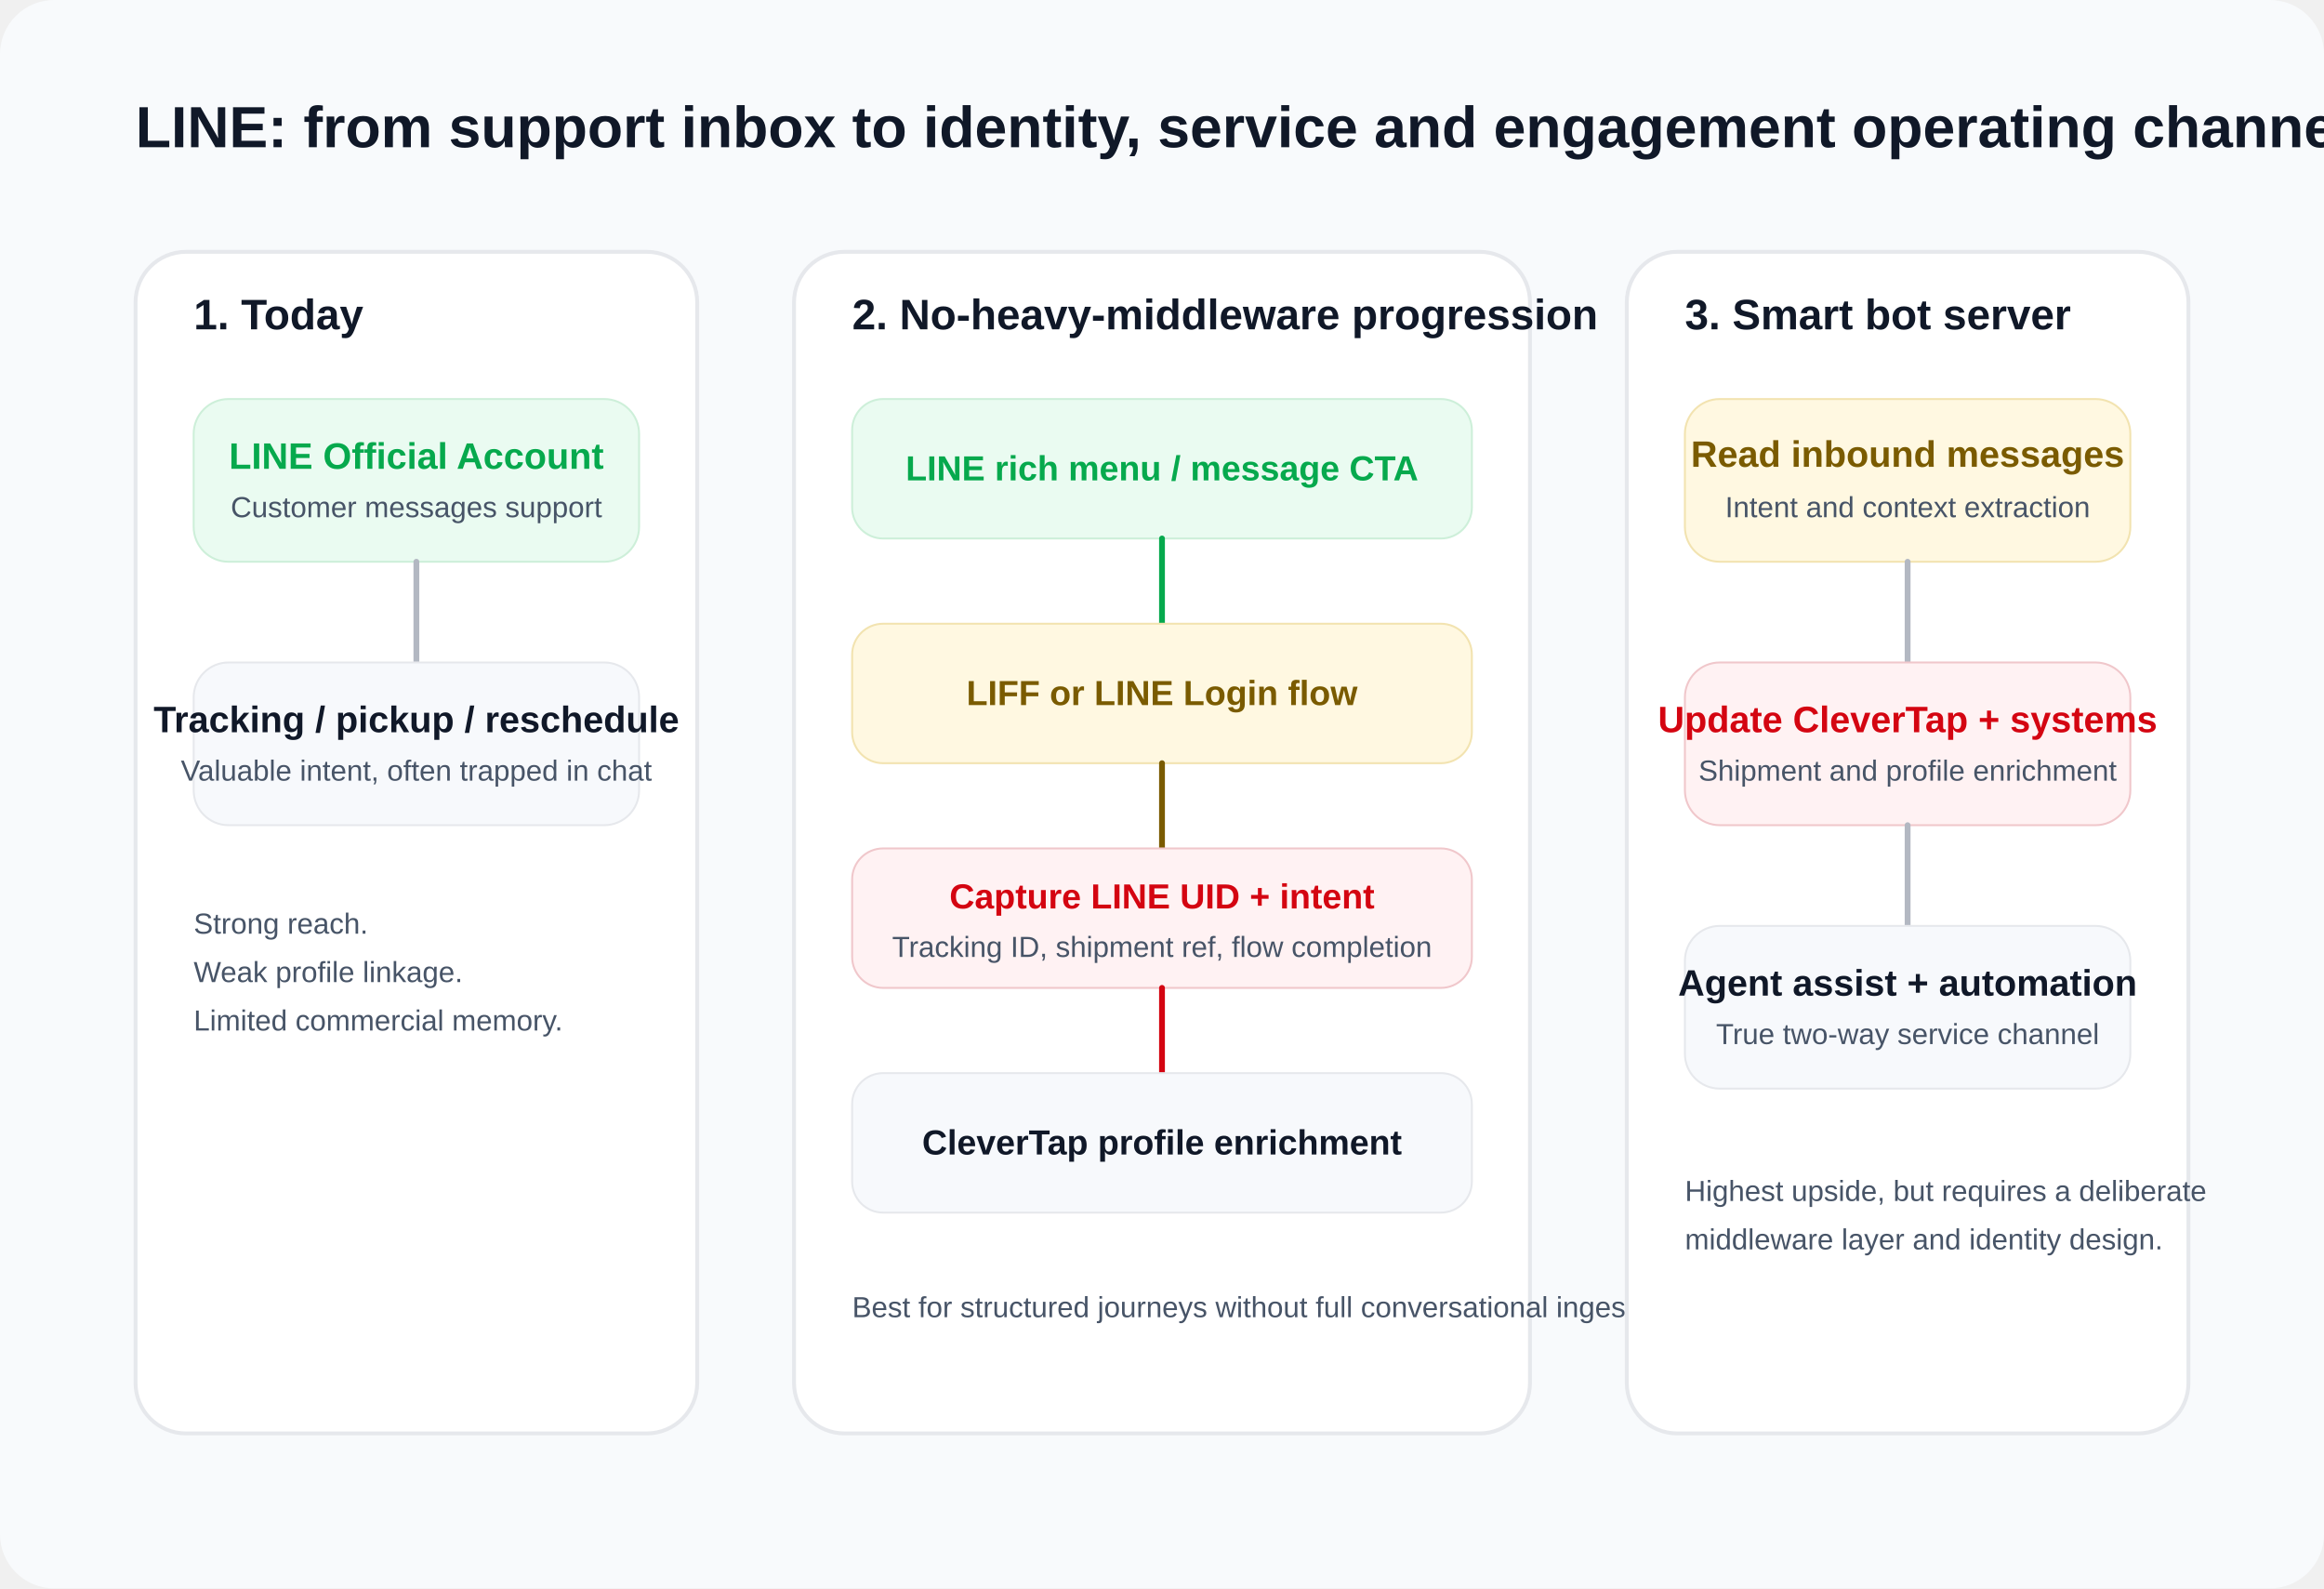
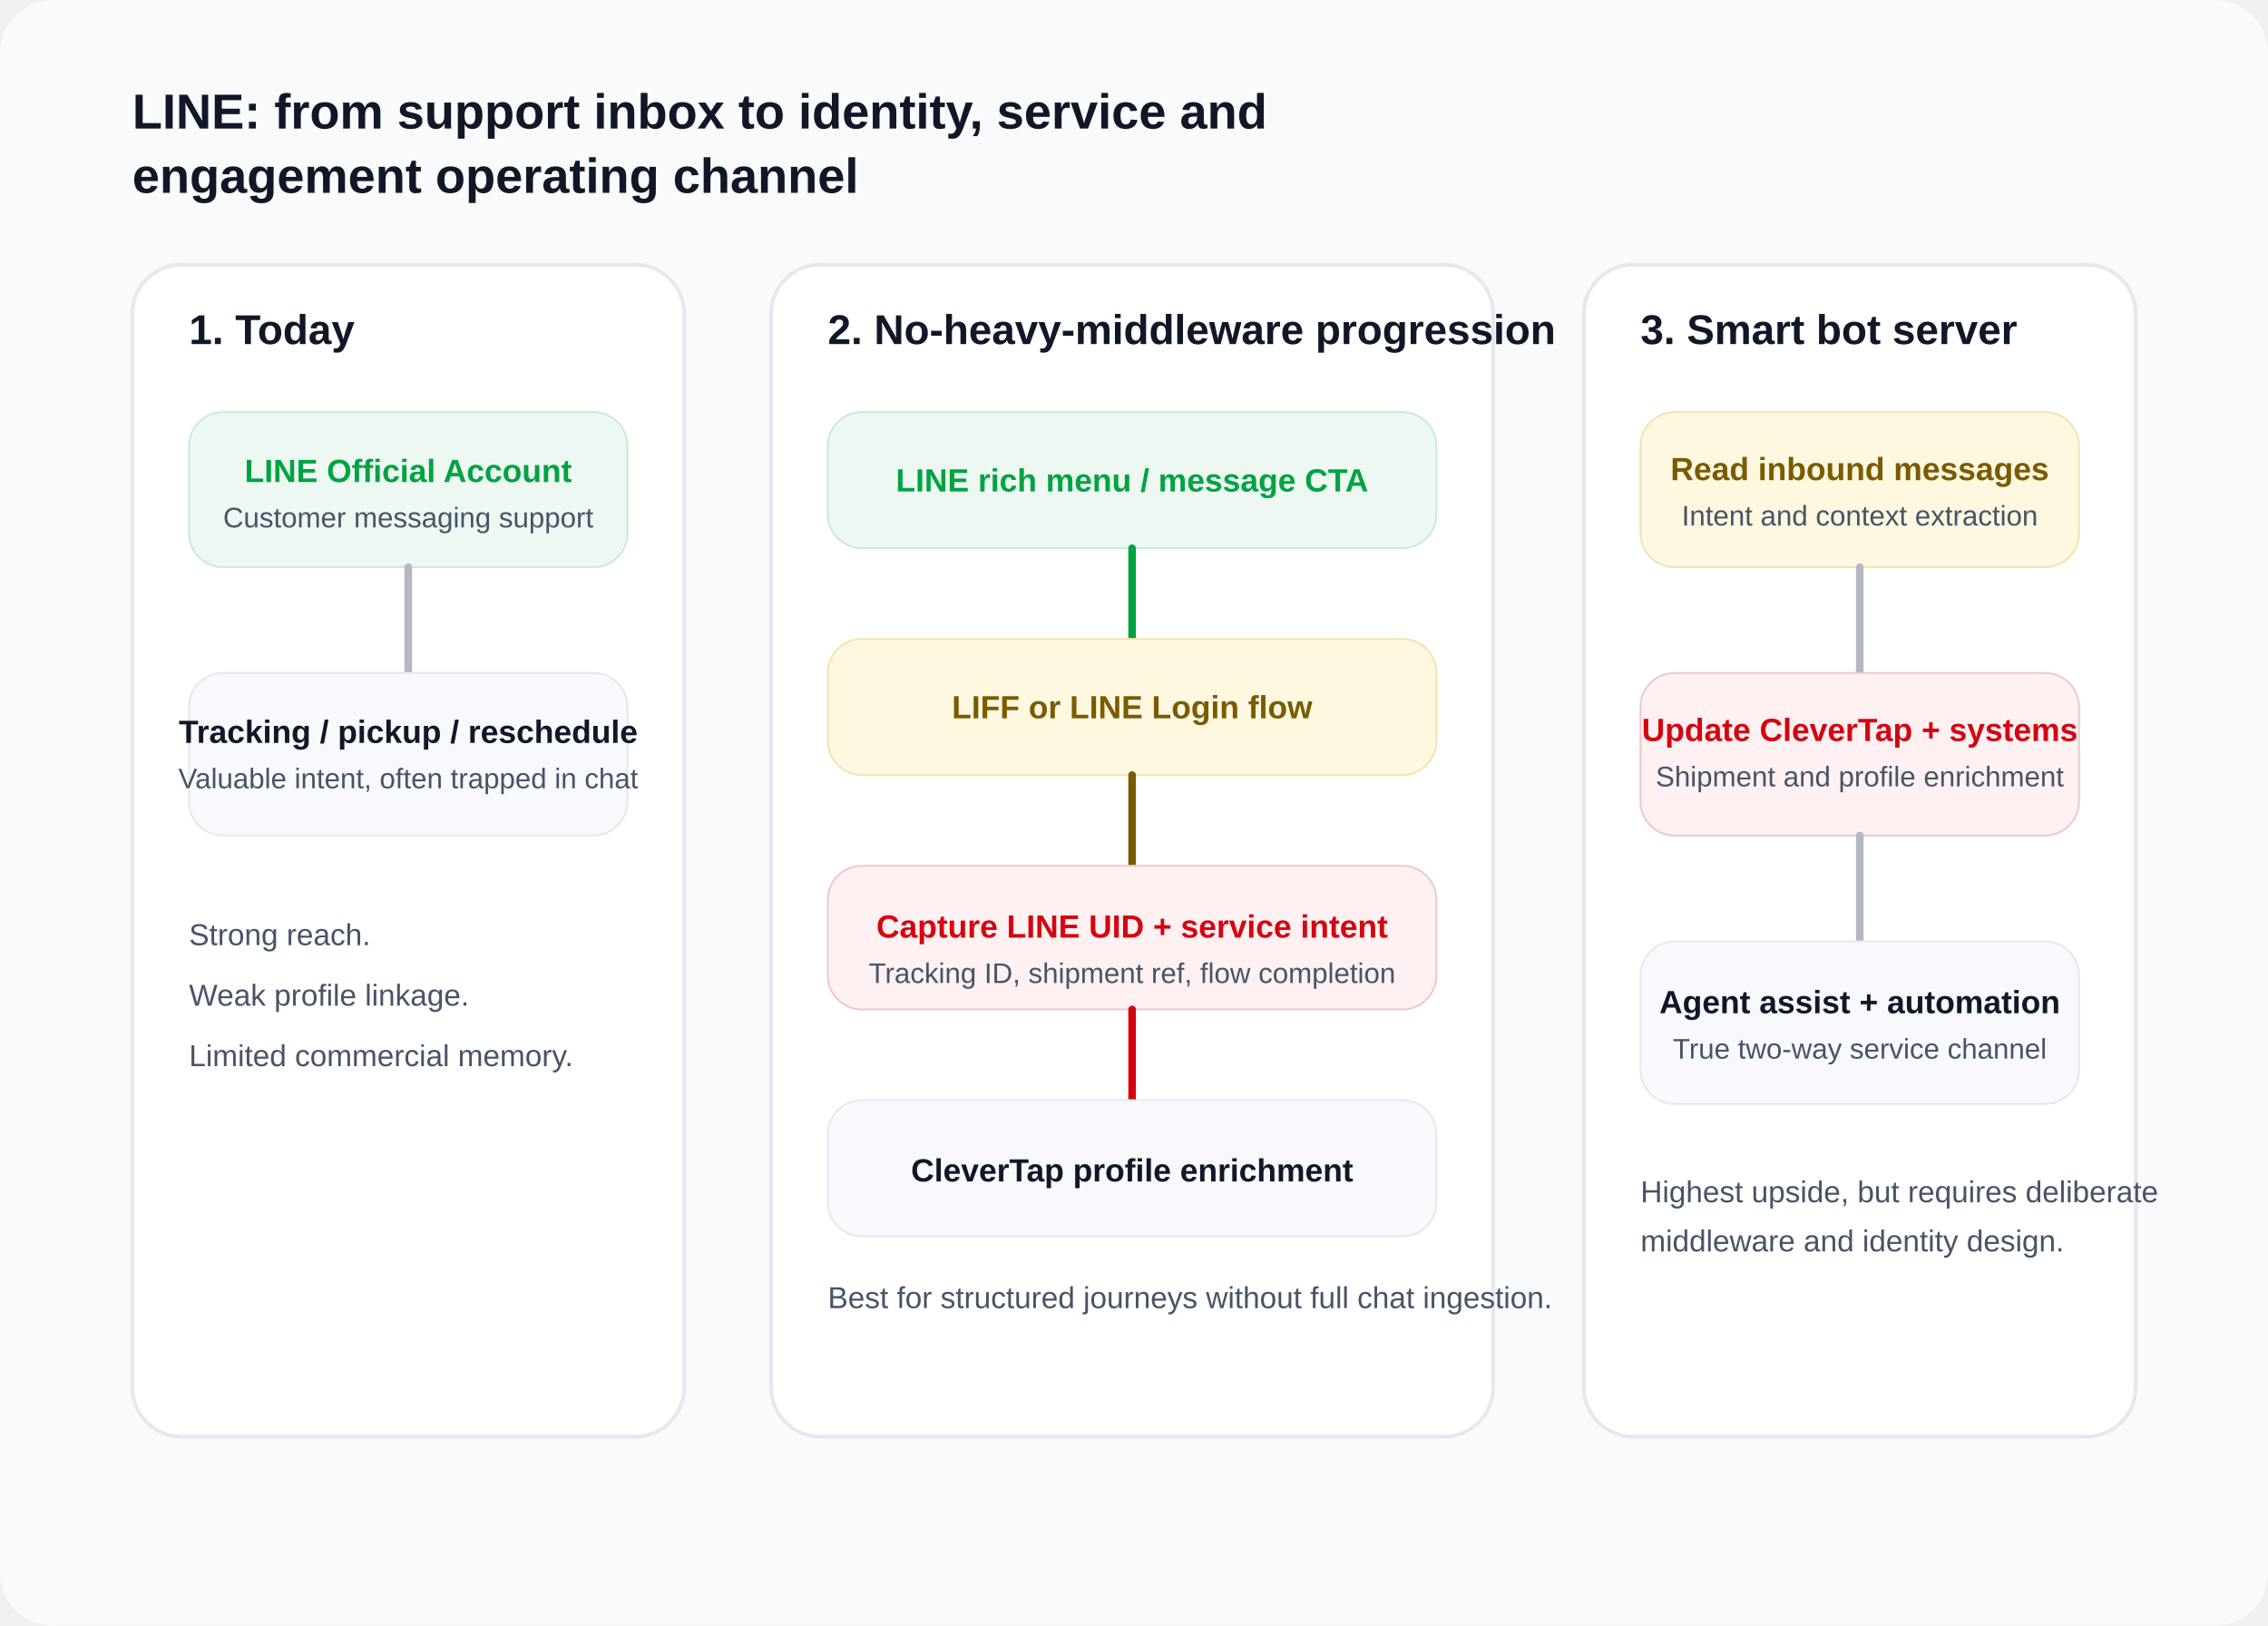
- <svg xmlns="http://www.w3.org/2000/svg" width="1200" height="820" viewBox="0 0 1200 820" fill="none">
-   <rect width="1200" height="820" rx="28" fill="#F8FAFC" />
-   <text x="70" y="76" font-family="Arial, sans-serif" font-size="30" font-weight="700" fill="#101828">LINE: from support inbox to identity, service and engagement operating channel</text>
-   <g>
-     <rect x="70" y="130" width="290" height="610" rx="26" fill="#FFFFFF" stroke="#E6E8EC" stroke-width="2" />
-     <text x="100" y="170" font-family="Arial, sans-serif" font-size="22" font-weight="700" fill="#101828">1. Today</text>
-     <rect x="100" y="206" width="230" height="84" rx="18" fill="#EAFBF1" stroke="#CDEFD9" />
-     <text x="215" y="242" text-anchor="middle" font-family="Arial, sans-serif" font-size="19" font-weight="700" fill="#06A94D">LINE Official Account</text>
-     <text x="215" y="267" text-anchor="middle" font-family="Arial, sans-serif" font-size="15" fill="#475467">Customer messages support</text>
-     <path d="M215 290V342" stroke="#B3B8C2" stroke-width="3" stroke-linecap="round" />
-     <rect x="100" y="342" width="230" height="84" rx="18" fill="#F7F9FC" stroke="#E6E8EC" />
-     <text x="215" y="378" text-anchor="middle" font-family="Arial, sans-serif" font-size="19" font-weight="700" fill="#101828">Tracking / pickup / reschedule</text>
-     <text x="215" y="403" text-anchor="middle" font-family="Arial, sans-serif" font-size="15" fill="#475467">Valuable intent, often trapped in chat</text>
-     <text x="100" y="482" font-family="Arial, sans-serif" font-size="15" fill="#475467">Strong reach.</text>
-     <text x="100" y="507" font-family="Arial, sans-serif" font-size="15" fill="#475467">Weak profile linkage.</text>
-     <text x="100" y="532" font-family="Arial, sans-serif" font-size="15" fill="#475467">Limited commercial memory.</text>
-   </g>
-   <g>
-     <rect x="410" y="130" width="380" height="610" rx="26" fill="#FFFFFF" stroke="#E6E8EC" stroke-width="2" />
-     <text x="440" y="170" font-family="Arial, sans-serif" font-size="22" font-weight="700" fill="#101828">2. No-heavy-middleware progression</text>
-     <rect x="440" y="206" width="320" height="72" rx="16" fill="#EAFBF1" stroke="#CDEFD9" />
-     <text x="600" y="248" text-anchor="middle" font-family="Arial, sans-serif" font-size="18" font-weight="700" fill="#06A94D">LINE rich menu / message CTA</text>
-     <path d="M600 278V322" stroke="#06A94D" stroke-width="3" stroke-linecap="round" />
-     <rect x="440" y="322" width="320" height="72" rx="16" fill="#FFF8E1" stroke="#F2E3B0" />
-     <text x="600" y="364" text-anchor="middle" font-family="Arial, sans-serif" font-size="18" font-weight="700" fill="#7A5B00">LIFF or LINE Login flow</text>
-     <path d="M600 394V438" stroke="#7A5B00" stroke-width="3" stroke-linecap="round" />
-     <rect x="440" y="438" width="320" height="72" rx="16" fill="#FFF2F3" stroke="#F0C7CB" />
-     <text x="600" y="469" text-anchor="middle" font-family="Arial, sans-serif" font-size="18" font-weight="700" fill="#D40511">Capture LINE UID + intent</text>
-     <text x="600" y="494" text-anchor="middle" font-family="Arial, sans-serif" font-size="15" fill="#475467">Tracking ID, shipment ref, flow completion</text>
-     <path d="M600 510V554" stroke="#D40511" stroke-width="3" stroke-linecap="round" />
-     <rect x="440" y="554" width="320" height="72" rx="16" fill="#F7F9FC" stroke="#E6E8EC" />
-     <text x="600" y="596" text-anchor="middle" font-family="Arial, sans-serif" font-size="18" font-weight="700" fill="#101828">CleverTap profile enrichment</text>
-     <text x="440" y="680" font-family="Arial, sans-serif" font-size="15" fill="#475467">Best for structured journeys without full conversational ingestion.</text>
-   </g>
-   <g>
-     <rect x="840" y="130" width="290" height="610" rx="26" fill="#FFFFFF" stroke="#E6E8EC" stroke-width="2" />
-     <text x="870" y="170" font-family="Arial, sans-serif" font-size="22" font-weight="700" fill="#101828">3. Smart bot server</text>
-     <rect x="870" y="206" width="230" height="84" rx="18" fill="#FFF8E1" stroke="#F2E3B0" />
-     <text x="985" y="241" text-anchor="middle" font-family="Arial, sans-serif" font-size="19" font-weight="700" fill="#7A5B00">Read inbound messages</text>
-     <text x="985" y="267" text-anchor="middle" font-family="Arial, sans-serif" font-size="15" fill="#475467">Intent and context extraction</text>
-     <path d="M985 290V342" stroke="#B3B8C2" stroke-width="3" stroke-linecap="round" />
-     <rect x="870" y="342" width="230" height="84" rx="18" fill="#FFF2F3" stroke="#F0C7CB" />
-     <text x="985" y="378" text-anchor="middle" font-family="Arial, sans-serif" font-size="19" font-weight="700" fill="#D40511">Update CleverTap + systems</text>
-     <text x="985" y="403" text-anchor="middle" font-family="Arial, sans-serif" font-size="15" fill="#475467">Shipment and profile enrichment</text>
-     <path d="M985 426V478" stroke="#B3B8C2" stroke-width="3" stroke-linecap="round" />
-     <rect x="870" y="478" width="230" height="84" rx="18" fill="#F7F9FC" stroke="#E6E8EC" />
-     <text x="985" y="514" text-anchor="middle" font-family="Arial, sans-serif" font-size="19" font-weight="700" fill="#101828">Agent assist + automation</text>
-     <text x="985" y="539" text-anchor="middle" font-family="Arial, sans-serif" font-size="15" fill="#475467">True two-way service channel</text>
-     <text x="870" y="620" font-family="Arial, sans-serif" font-size="15" fill="#475467">Highest upside, but requires a deliberate</text>
-     <text x="870" y="645" font-family="Arial, sans-serif" font-size="15" fill="#475467">middleware layer and identity design.</text>
-   </g>
+ <svg xmlns="http://www.w3.org/2000/svg" width="1200" height="860" viewBox="0 0 1200 860" fill="none">
+   <rect width="1200" height="860" rx="28" fill="#F8FAFC" />
+   <text x="70" y="68" font-family="Arial, sans-serif" font-size="26" font-weight="700" fill="#101828">LINE: from support inbox to identity, service and</text>
+   <text x="70" y="102" font-family="Arial, sans-serif" font-size="26" font-weight="700" fill="#101828">engagement operating channel</text>
+   <rect x="70" y="140" width="292" height="620" rx="26" fill="#FFFFFF" stroke="#E6E8EC" stroke-width="2" />
+   <text x="100" y="182" font-family="Arial, sans-serif" font-size="22" font-weight="700" fill="#101828">1. Today</text>
+   <rect x="100" y="218" width="232" height="82" rx="18" fill="#EEF8F2" stroke="#CDE9D7" />
+   <text x="216" y="255" text-anchor="middle" font-family="Arial, sans-serif" font-size="17" font-weight="700" fill="#00A341">LINE Official Account</text>
+   <text x="216" y="279" text-anchor="middle" font-family="Arial, sans-serif" font-size="15" fill="#475467">Customer messaging support</text>
+   <path d="M216 300V356" stroke="#B3B8C2" stroke-width="4" stroke-linecap="round" />
+   <rect x="100" y="356" width="232" height="86" rx="18" fill="#F7F9FC" stroke="#E6E8EC" />
+   <text x="216" y="393" text-anchor="middle" font-family="Arial, sans-serif" font-size="17" font-weight="700" fill="#101828">Tracking / pickup / reschedule</text>
+   <text x="216" y="417" text-anchor="middle" font-family="Arial, sans-serif" font-size="15" fill="#475467">Valuable intent, often trapped in chat</text>
+   <text x="100" y="500" font-family="Arial, sans-serif" font-size="16" fill="#475467">Strong reach.</text>
+   <text x="100" y="532" font-family="Arial, sans-serif" font-size="16" fill="#475467">Weak profile linkage.</text>
+   <text x="100" y="564" font-family="Arial, sans-serif" font-size="16" fill="#475467">Limited commercial memory.</text>
+   <rect x="408" y="140" width="382" height="620" rx="26" fill="#FFFFFF" stroke="#E6E8EC" stroke-width="2" />
+   <text x="438" y="182" font-family="Arial, sans-serif" font-size="22" font-weight="700" fill="#101828">2. No-heavy-middleware progression</text>
+   <rect x="438" y="218" width="322" height="72" rx="18" fill="#EEF8F2" stroke="#CDE9D7" />
+   <text x="599" y="260" text-anchor="middle" font-family="Arial, sans-serif" font-size="17" font-weight="700" fill="#00A341">LINE rich menu / message CTA</text>
+   <path d="M599 290V338" stroke="#00A341" stroke-width="4" stroke-linecap="round" />
+   <rect x="438" y="338" width="322" height="72" rx="18" fill="#FFF8E1" stroke="#F2E3B0" />
+   <text x="599" y="380" text-anchor="middle" font-family="Arial, sans-serif" font-size="17" font-weight="700" fill="#7A5B00">LIFF or LINE Login flow</text>
+   <path d="M599 410V458" stroke="#7A5B00" stroke-width="4" stroke-linecap="round" />
+   <rect x="438" y="458" width="322" height="76" rx="18" fill="#FFF1F2" stroke="#F0C7CB" />
+   <text x="599" y="496" text-anchor="middle" font-family="Arial, sans-serif" font-size="17" font-weight="700" fill="#D40511">Capture LINE UID + service intent</text>
+   <text x="599" y="520" text-anchor="middle" font-family="Arial, sans-serif" font-size="15" fill="#475467">Tracking ID, shipment ref, flow completion</text>
+   <path d="M599 534V582" stroke="#D40511" stroke-width="4" stroke-linecap="round" />
+   <rect x="438" y="582" width="322" height="72" rx="18" fill="#F7F9FC" stroke="#E6E8EC" />
+   <text x="599" y="625" text-anchor="middle" font-family="Arial, sans-serif" font-size="17" font-weight="700" fill="#101828">CleverTap profile enrichment</text>
+   <text x="438" y="692" font-family="Arial, sans-serif" font-size="16" fill="#475467">Best for structured journeys without full chat ingestion.</text>
+   <rect x="838" y="140" width="292" height="620" rx="26" fill="#FFFFFF" stroke="#E6E8EC" stroke-width="2" />
+   <text x="868" y="182" font-family="Arial, sans-serif" font-size="22" font-weight="700" fill="#101828">3. Smart bot server</text>
+   <rect x="868" y="218" width="232" height="82" rx="18" fill="#FFF8E1" stroke="#F2E3B0" />
+   <text x="984" y="254" text-anchor="middle" font-family="Arial, sans-serif" font-size="17" font-weight="700" fill="#7A5B00">Read inbound messages</text>
+   <text x="984" y="278" text-anchor="middle" font-family="Arial, sans-serif" font-size="15" fill="#475467">Intent and context extraction</text>
+   <path d="M984 300V356" stroke="#B3B8C2" stroke-width="4" stroke-linecap="round" />
+   <rect x="868" y="356" width="232" height="86" rx="18" fill="#FFF1F2" stroke="#F0C7CB" />
+   <text x="984" y="392" text-anchor="middle" font-family="Arial, sans-serif" font-size="17" font-weight="700" fill="#D40511">Update CleverTap + systems</text>
+   <text x="984" y="416" text-anchor="middle" font-family="Arial, sans-serif" font-size="15" fill="#475467">Shipment and profile enrichment</text>
+   <path d="M984 442V498" stroke="#B3B8C2" stroke-width="4" stroke-linecap="round" />
+   <rect x="868" y="498" width="232" height="86" rx="18" fill="#F7F9FC" stroke="#E6E8EC" />
+   <text x="984" y="536" text-anchor="middle" font-family="Arial, sans-serif" font-size="17" font-weight="700" fill="#101828">Agent assist + automation</text>
+   <text x="984" y="560" text-anchor="middle" font-family="Arial, sans-serif" font-size="15" fill="#475467">True two-way service channel</text>
+   <text x="868" y="636" font-family="Arial, sans-serif" font-size="16" fill="#475467">Highest upside, but requires deliberate</text>
+   <text x="868" y="662" font-family="Arial, sans-serif" font-size="16" fill="#475467">middleware and identity design.</text>
</svg>
